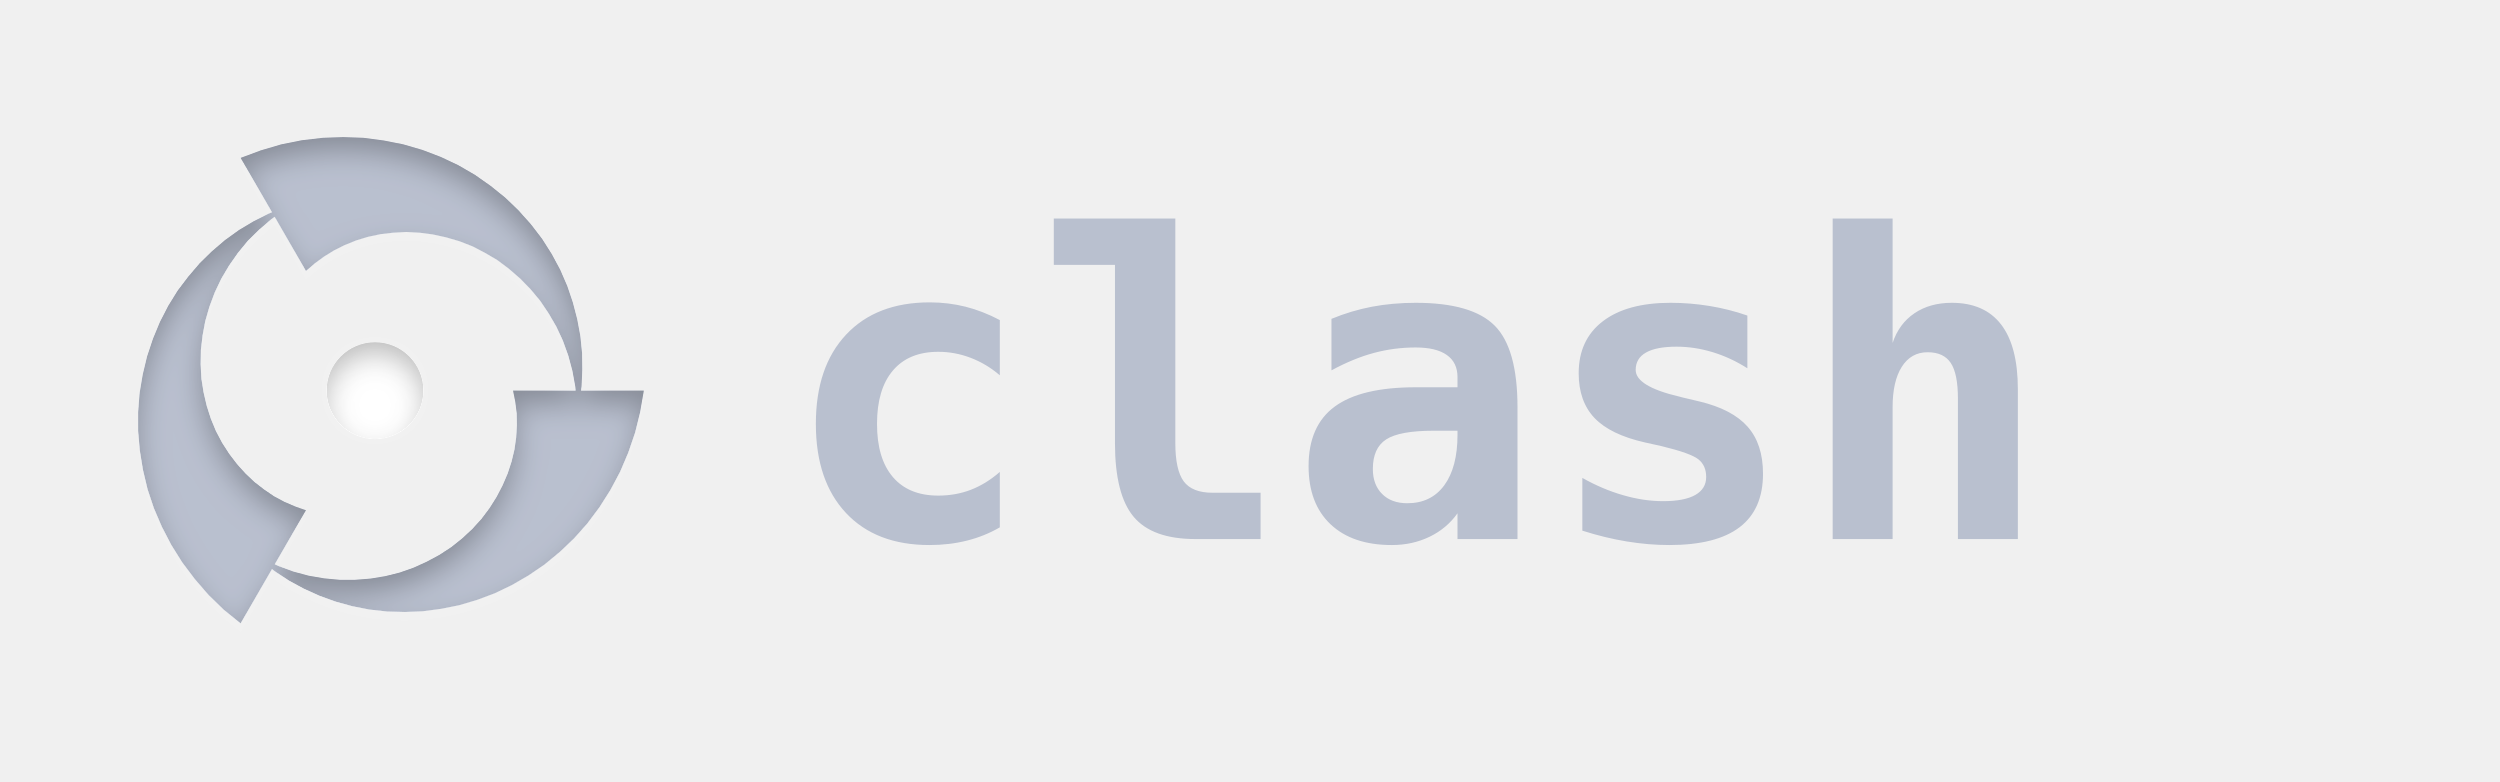
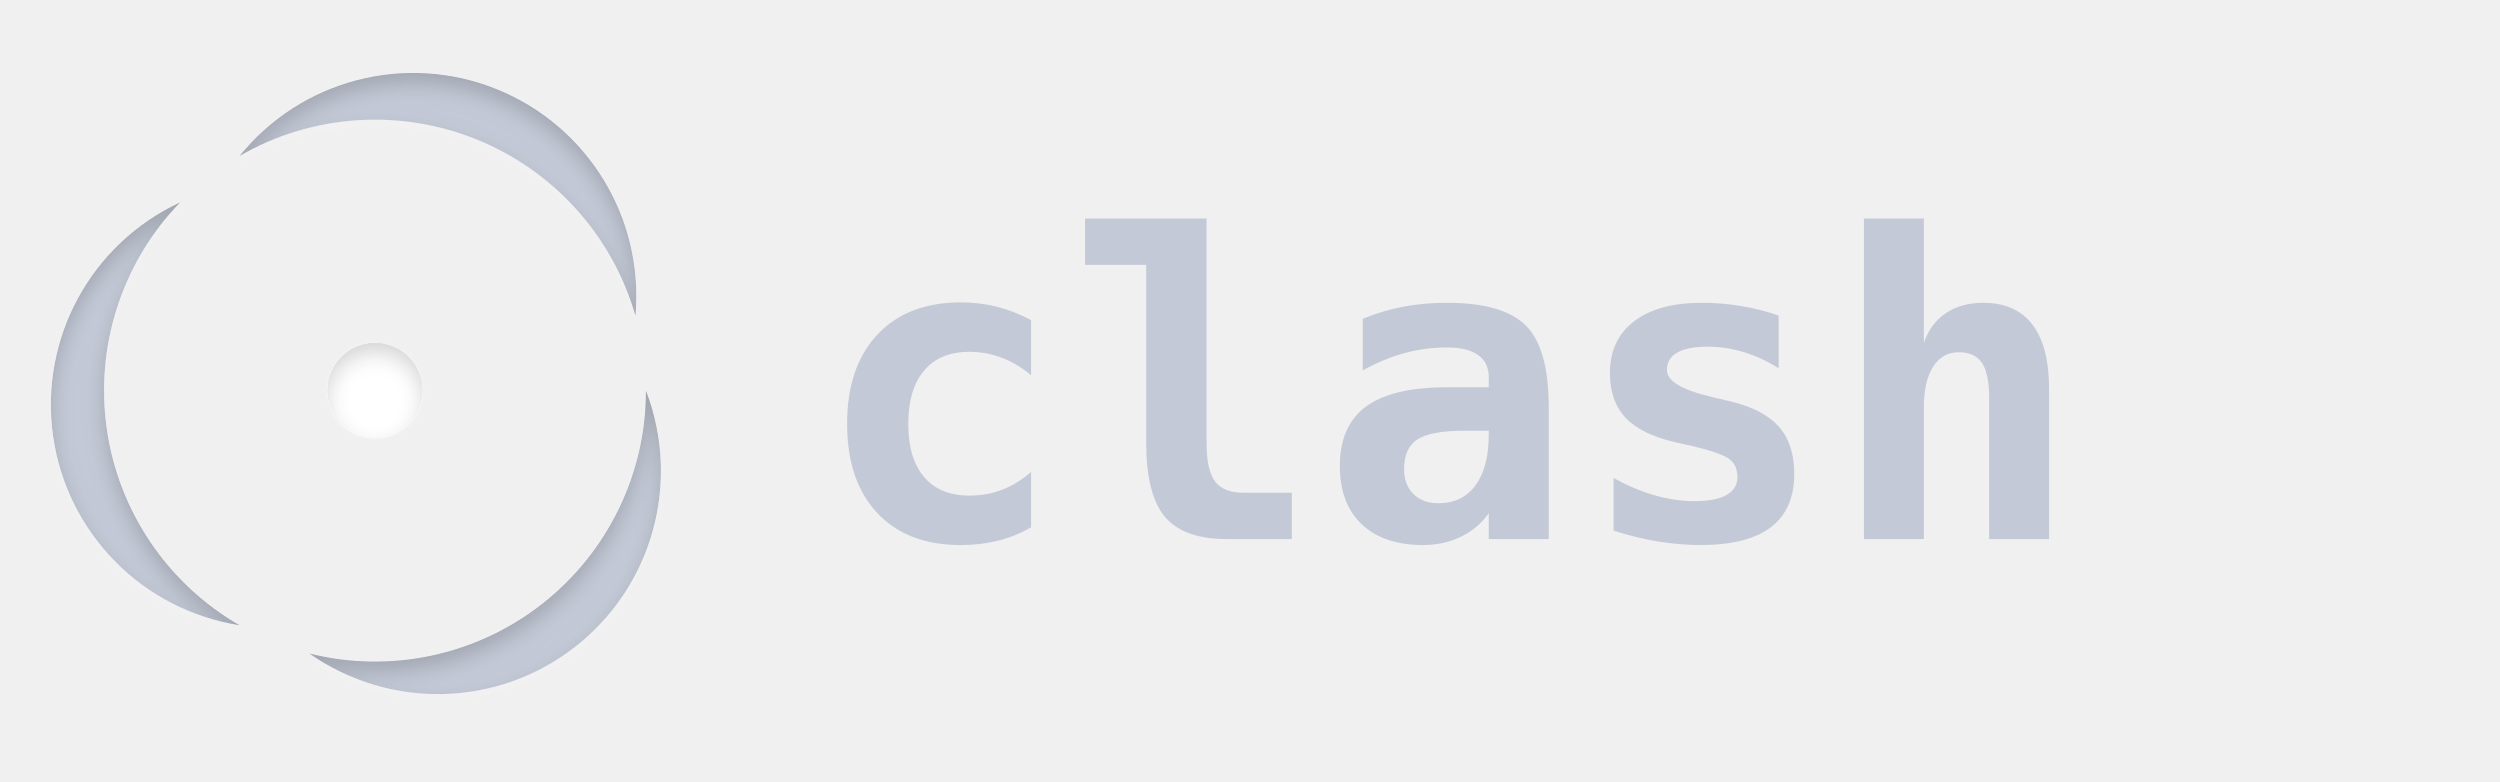
<svg xmlns="http://www.w3.org/2000/svg" viewBox="0 0 640 200" fill="none">
  <defs>
-     <filter id="deboss" x="-30%" y="-30%" width="160%" height="160%">
-       <feOffset in="SourceAlpha" dx="0" dy="6" result="off" />
-       <feGaussianBlur in="off" stdDeviation="6" result="blur" />
+     <filter id="inlay" x="-30%" y="-30%" width="160%" height="160%">
+       <feOffset in="SourceAlpha" dx="0" dy="4" result="off" />
+       <feGaussianBlur in="off" stdDeviation="4" result="blur" />
      <feComposite in="blur" in2="SourceAlpha" operator="arithmetic" k2="-1" k3="1" result="mask" />
-       <feFlood flood-color="#000000" flood-opacity="0.5" />
+       <feFlood flood-color="#000000" flood-opacity="0.35" />
      <feComposite in2="mask" operator="in" result="shadow" />
      <feMerge>
        <feMergeNode in="SourceGraphic" />
        <feMergeNode in="shadow" />
      </feMerge>
    </filter>
    <filter id="glint" x="-150%" y="-150%" width="400%" height="400%">
      <feGaussianBlur stdDeviation="5" />
    </filter>
  </defs>
-   <g transform="translate(96,102.17) scale(0.62)" fill="rgba(255,255,255,0.10)">
-     <path d="M 111.0 0.0 L 109.5 8.8 L 107.4 17.3 L 104.6 25.5 L 101.2 33.5 L 97.2 41.0 L 92.7 48.1 L 87.7 54.8 L 82.2 61.0 L 76.3 66.6 L 70.0 71.8 L 63.4 76.3 L 56.5 80.3 L 49.4 83.7 L 42.2 86.4 L 34.8 88.6 L 27.3 90.1 L 19.8 91.1 L 12.4 91.4 L 5.0 91.2 L -2.3 90.4 L -9.4 89.0 L -16.3 87.1 L -22.9 84.7 L -29.3 81.8 L -35.4 78.5 L -41.2 74.7 L -46.6 70.6 L -51.7 66.2 L -51.7 66.2 L -46.0 69.6 L -39.9 72.4 L -33.7 74.7 L -27.4 76.4 L -21.0 77.5 L -14.6 78.1 L -8.2 78.1 L -1.9 77.6 L 4.2 76.6 L 10.2 75.1 L 15.9 73.1 L 21.4 70.6 L 26.6 67.8 L 31.5 64.6 L 36.0 61.0 L 40.2 57.1 L 44.0 52.9 L 47.3 48.5 L 50.2 43.9 L 52.7 39.1 L 54.8 34.2 L 56.4 29.3 L 57.6 24.3 L 58.3 19.3 L 58.6 14.3 L 58.5 9.4 L 57.9 4.6 L 57.0 0.0 Z" />
-     <path d="M -55.5 96.1 L -62.4 90.5 L -68.7 84.4 L -74.4 77.8 L -79.6 70.9 L -84.1 63.7 L -88.0 56.2 L -91.3 48.5 L -93.9 40.7 L -95.8 32.7 L -97.1 24.7 L -97.8 16.7 L -97.8 8.8 L -97.2 1.0 L -95.9 -6.7 L -94.1 -14.2 L -91.7 -21.4 L -88.8 -28.4 L -85.4 -35.0 L -81.5 -41.3 L -77.1 -47.1 L -72.4 -52.6 L -67.3 -57.6 L -61.9 -62.2 L -56.2 -66.3 L -50.2 -69.9 L -44.1 -73.0 L -37.8 -75.7 L -31.5 -77.9 L -31.5 -77.9 L -37.3 -74.6 L -42.8 -70.8 L -47.8 -66.5 L -52.5 -61.9 L -56.6 -56.9 L -60.3 -51.6 L -63.5 -46.2 L -66.2 -40.5 L -68.4 -34.6 L -70.1 -28.7 L -71.2 -22.8 L -71.9 -16.8 L -72.0 -10.9 L -71.7 -5.0 L -70.8 0.7 L -69.5 6.3 L -67.8 11.6 L -65.7 16.7 L -63.1 21.6 L -60.2 26.1 L -57.0 30.3 L -53.5 34.2 L -49.8 37.7 L -45.8 40.8 L -41.7 43.6 L -37.4 45.9 L -33.0 47.8 L -28.5 49.4 Z" />
-     <path d="M -55.5 -96.1 L -47.2 -99.2 L -38.7 -101.7 L -30.2 -103.4 L -21.6 -104.4 L -13.1 -104.7 L -4.7 -104.4 L 3.6 -103.3 L 11.7 -101.7 L 19.6 -99.4 L 27.2 -96.5 L 34.4 -93.1 L 41.3 -89.1 L 47.7 -84.6 L 53.8 -79.7 L 59.3 -74.4 L 64.4 -68.7 L 69.0 -62.7 L 73.0 -56.4 L 76.5 -49.9 L 79.4 -43.2 L 81.7 -36.4 L 83.5 -29.5 L 84.8 -22.5 L 85.5 -15.5 L 85.6 -8.6 L 85.3 -1.7 L 84.4 5.1 L 83.2 11.7 L 83.2 11.7 L 83.3 5.0 L 82.7 -1.6 L 81.5 -8.2 L 79.8 -14.5 L 77.6 -20.6 L 74.9 -26.4 L 71.7 -31.9 L 68.2 -37.1 L 64.2 -41.9 L 59.9 -46.3 L 55.3 -50.3 L 50.5 -53.9 L 45.4 -56.9 L 40.2 -59.6 L 34.8 -61.7 L 29.3 -63.3 L 23.8 -64.5 L 18.4 -65.2 L 12.9 -65.5 L 7.5 -65.2 L 2.3 -64.6 L -2.9 -63.5 L -7.8 -62.0 L -12.5 -60.1 L -16.9 -57.9 L -21.1 -55.3 L -24.9 -52.5 L -28.5 -49.4 Z" />
+   <g transform="translate(96,101.7) scale(0.68)" fill="rgba(255,255,255,0.09)">
+     <path d="M 102.00 0.00 A 102 102 0 0 1 -24.68 98.97 A 84 84 0 0 0 102.00 0.00 Z" />
+     <path d="M -51.00 88.33 A 102 102 0 0 1 -73.37 -70.86 A 84 84 0 0 0 -51.00 88.33 Z" />
+     <path d="M -51.00 -88.33 A 102 102 0 0 1 98.05 -28.12 A 84 84 0 0 0 -51.00 -88.33 Z" />
  </g>
-   <g transform="translate(96,100) scale(0.62)" fill="#b9c0cf" filter="url(#deboss)">
-     <path d="M 111.0 0.0 L 109.5 8.8 L 107.4 17.3 L 104.6 25.5 L 101.2 33.5 L 97.2 41.0 L 92.7 48.1 L 87.7 54.8 L 82.2 61.0 L 76.3 66.6 L 70.0 71.8 L 63.4 76.3 L 56.5 80.3 L 49.4 83.7 L 42.2 86.4 L 34.8 88.6 L 27.3 90.1 L 19.8 91.1 L 12.4 91.4 L 5.0 91.2 L -2.3 90.4 L -9.4 89.0 L -16.3 87.1 L -22.9 84.7 L -29.3 81.8 L -35.4 78.5 L -41.2 74.7 L -46.6 70.6 L -51.7 66.2 L -51.7 66.2 L -46.0 69.6 L -39.9 72.4 L -33.7 74.7 L -27.4 76.4 L -21.0 77.5 L -14.6 78.1 L -8.2 78.1 L -1.9 77.6 L 4.2 76.6 L 10.2 75.1 L 15.9 73.1 L 21.4 70.6 L 26.6 67.8 L 31.5 64.6 L 36.0 61.0 L 40.2 57.1 L 44.0 52.9 L 47.3 48.5 L 50.2 43.9 L 52.7 39.1 L 54.8 34.2 L 56.4 29.3 L 57.6 24.3 L 58.3 19.3 L 58.6 14.3 L 58.5 9.4 L 57.9 4.6 L 57.0 0.0 Z" />
-     <path d="M -55.5 96.1 L -62.4 90.5 L -68.7 84.4 L -74.4 77.8 L -79.6 70.9 L -84.1 63.7 L -88.0 56.2 L -91.3 48.5 L -93.9 40.7 L -95.8 32.7 L -97.1 24.7 L -97.8 16.7 L -97.8 8.8 L -97.2 1.0 L -95.9 -6.7 L -94.1 -14.2 L -91.7 -21.4 L -88.8 -28.4 L -85.4 -35.0 L -81.5 -41.3 L -77.1 -47.1 L -72.4 -52.6 L -67.3 -57.6 L -61.9 -62.2 L -56.2 -66.3 L -50.2 -69.9 L -44.1 -73.0 L -37.8 -75.7 L -31.5 -77.9 L -31.5 -77.9 L -37.3 -74.6 L -42.8 -70.8 L -47.8 -66.5 L -52.5 -61.9 L -56.6 -56.9 L -60.3 -51.6 L -63.5 -46.2 L -66.2 -40.5 L -68.4 -34.6 L -70.1 -28.7 L -71.2 -22.8 L -71.9 -16.8 L -72.0 -10.9 L -71.7 -5.0 L -70.8 0.7 L -69.5 6.3 L -67.8 11.6 L -65.7 16.7 L -63.1 21.6 L -60.2 26.1 L -57.0 30.3 L -53.5 34.2 L -49.8 37.7 L -45.8 40.8 L -41.7 43.6 L -37.4 45.9 L -33.0 47.8 L -28.5 49.4 Z" />
-     <path d="M -55.5 -96.1 L -47.2 -99.2 L -38.7 -101.7 L -30.2 -103.4 L -21.6 -104.4 L -13.1 -104.7 L -4.7 -104.4 L 3.6 -103.3 L 11.7 -101.7 L 19.6 -99.4 L 27.2 -96.5 L 34.4 -93.1 L 41.3 -89.1 L 47.7 -84.6 L 53.8 -79.7 L 59.3 -74.4 L 64.4 -68.7 L 69.0 -62.7 L 73.0 -56.4 L 76.5 -49.9 L 79.4 -43.2 L 81.7 -36.4 L 83.5 -29.5 L 84.8 -22.5 L 85.5 -15.5 L 85.6 -8.6 L 85.3 -1.7 L 84.4 5.1 L 83.2 11.7 L 83.2 11.7 L 83.3 5.0 L 82.7 -1.6 L 81.5 -8.2 L 79.8 -14.5 L 77.6 -20.6 L 74.9 -26.4 L 71.7 -31.9 L 68.2 -37.1 L 64.2 -41.9 L 59.9 -46.3 L 55.3 -50.3 L 50.5 -53.9 L 45.4 -56.9 L 40.2 -59.6 L 34.8 -61.7 L 29.3 -63.3 L 23.8 -64.5 L 18.4 -65.2 L 12.9 -65.5 L 7.5 -65.2 L 2.3 -64.6 L -2.9 -63.5 L -7.8 -62.0 L -12.5 -60.1 L -16.9 -57.9 L -21.1 -55.3 L -24.9 -52.5 L -28.5 -49.4 Z" />
-     <circle r="20" fill="#ffffff" />
+   <g transform="translate(96,100) scale(0.68)" fill="#c3c9d6" filter="url(#inlay)">
+     <path d="M 102.00 0.00 A 102 102 0 0 1 -24.68 98.97 A 84 84 0 0 0 102.00 0.00 Z" />
+     <path d="M -51.00 88.33 A 102 102 0 0 1 -73.37 -70.86 A 84 84 0 0 0 -51.00 88.33 Z" />
+     <path d="M -51.00 -88.33 A 102 102 0 0 1 98.05 -28.12 A 84 84 0 0 0 -51.00 -88.33 Z" />
+     <circle r="18" fill="#ffffff" />
  </g>
-   <circle cx="96" cy="100" r="7.44" fill="#ffffff" opacity="0.55" filter="url(#glint)" />
-   <text x="200" y="138" font-family="ui-monospace, 'SF Mono', Menlo, monospace" font-size="108" font-weight="700" fill="#b9c0cf">clash</text>
+   <circle cx="96" cy="100" r="6.8" fill="#ffffff" opacity="0.5" filter="url(#glint)" />
+   <text x="208" y="138" font-family="ui-monospace, 'SF Mono', Menlo, monospace" font-size="108" font-weight="700" fill="#c3c9d6">clash</text>
</svg>
